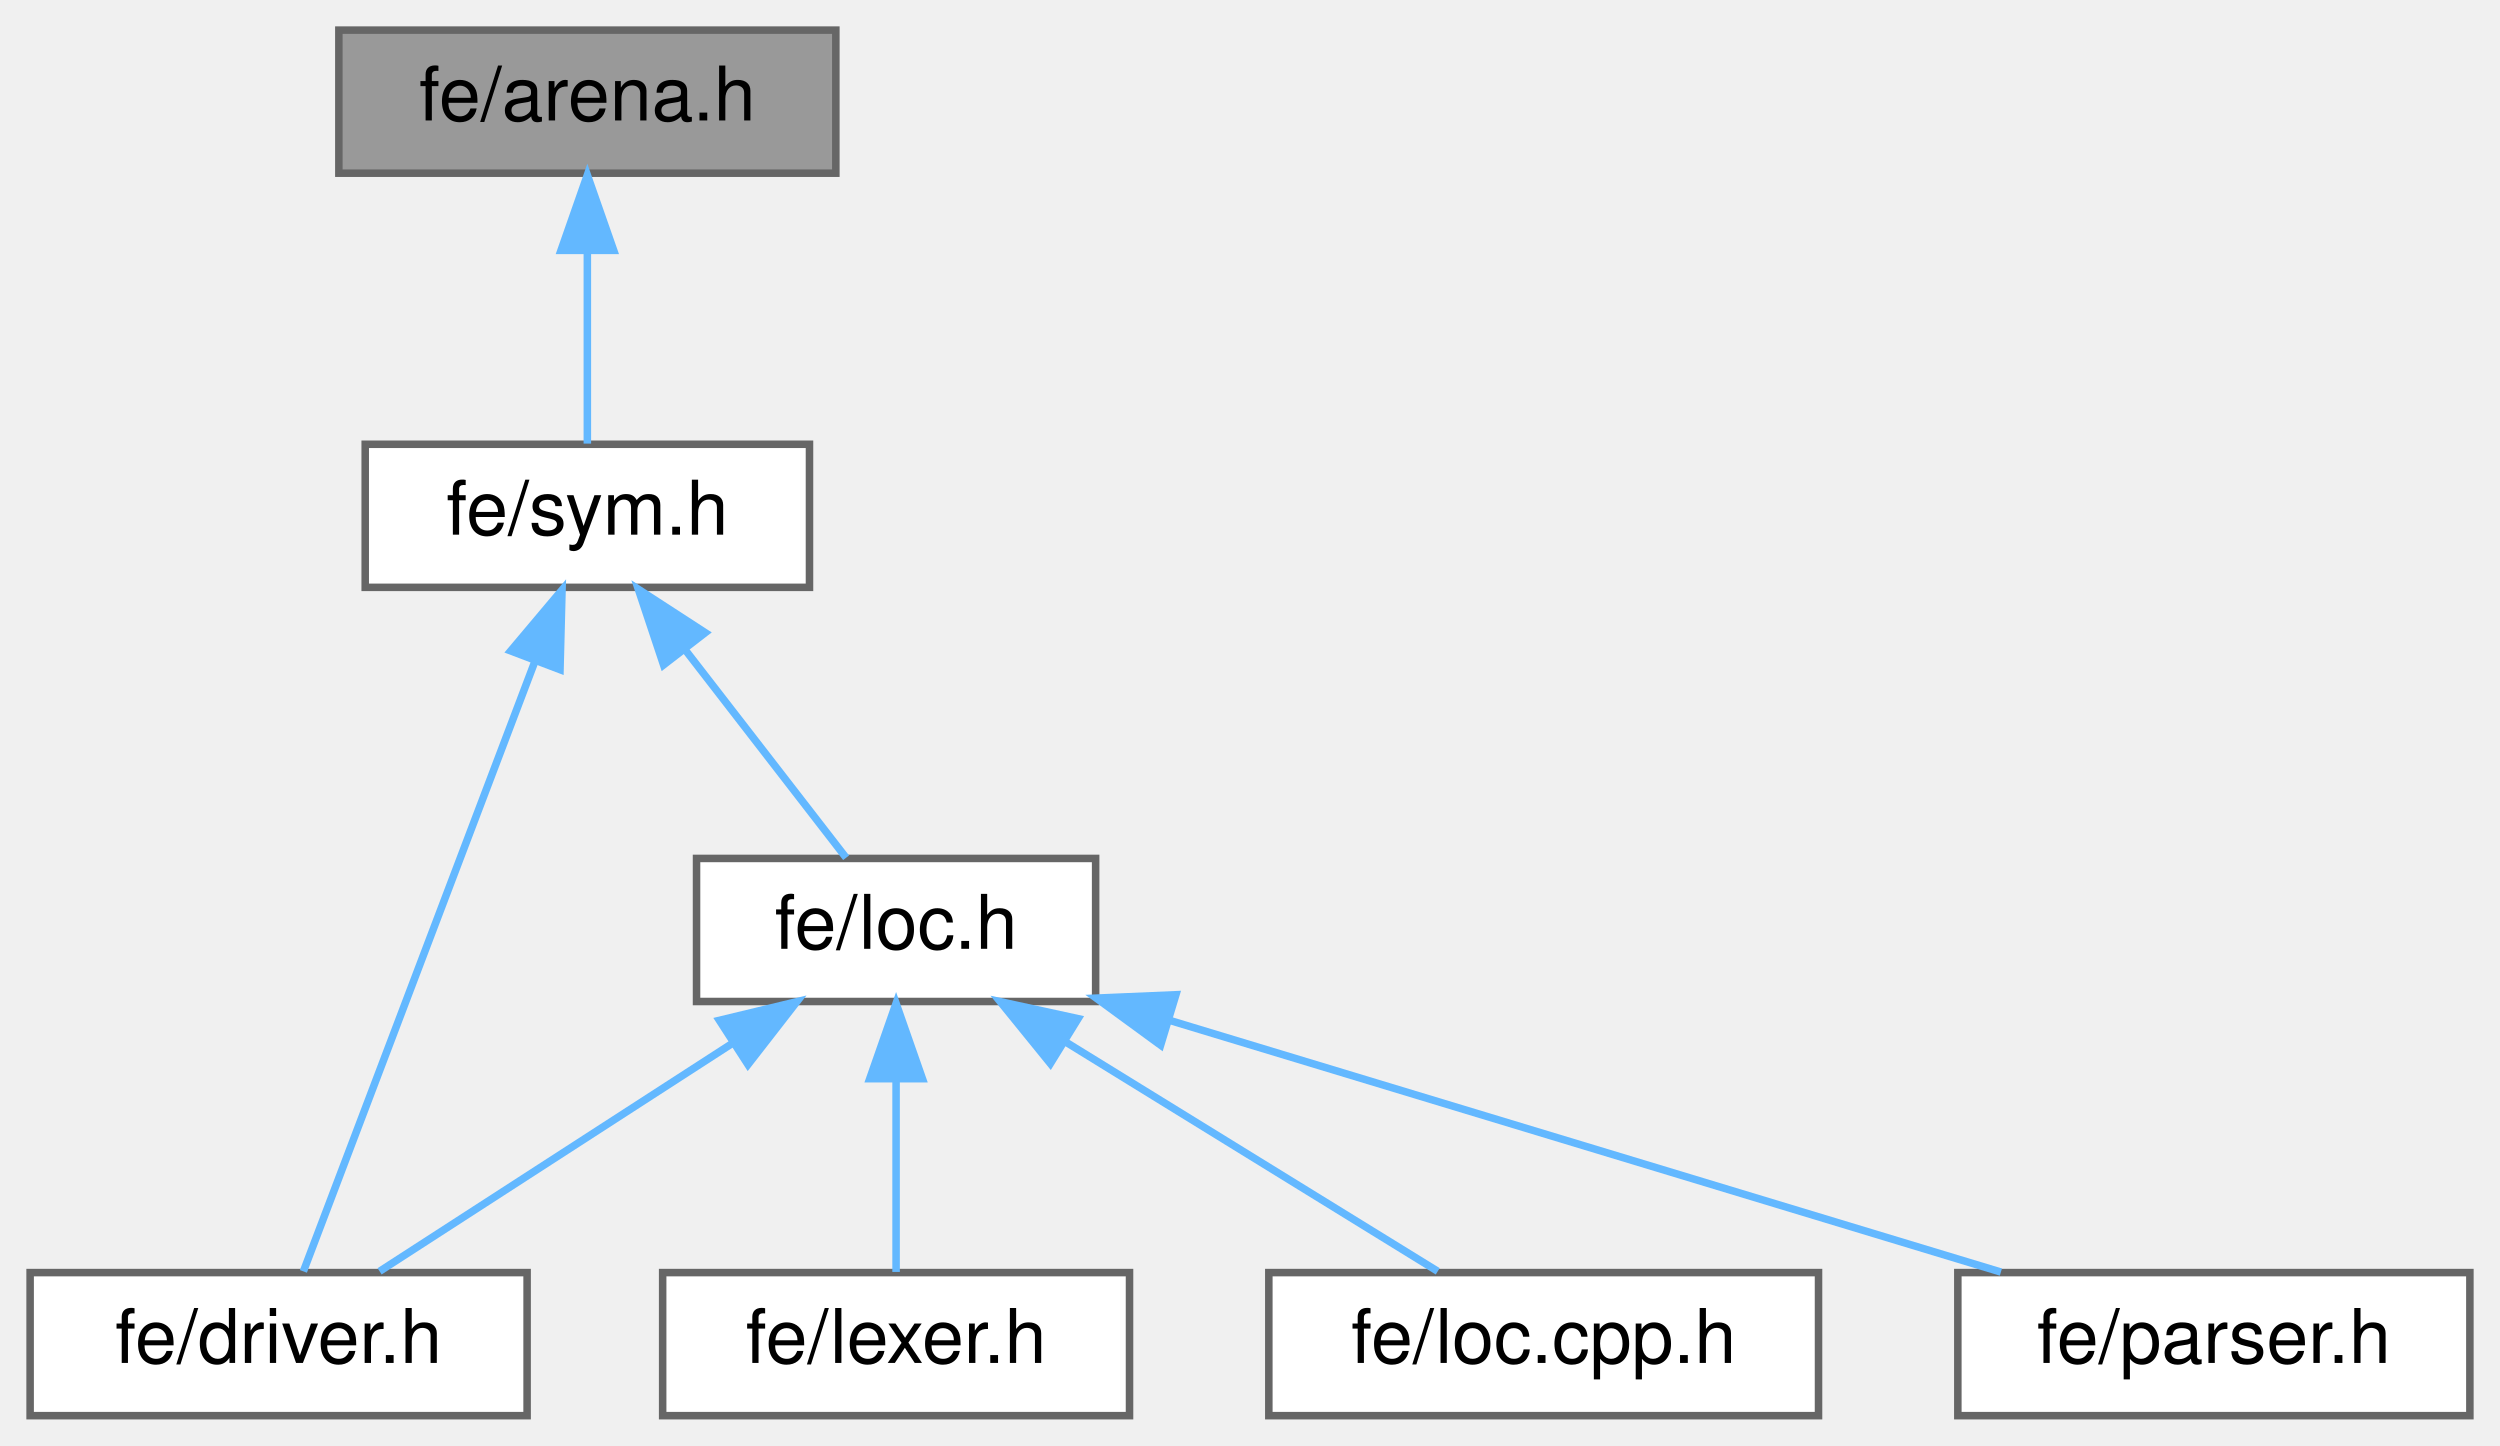
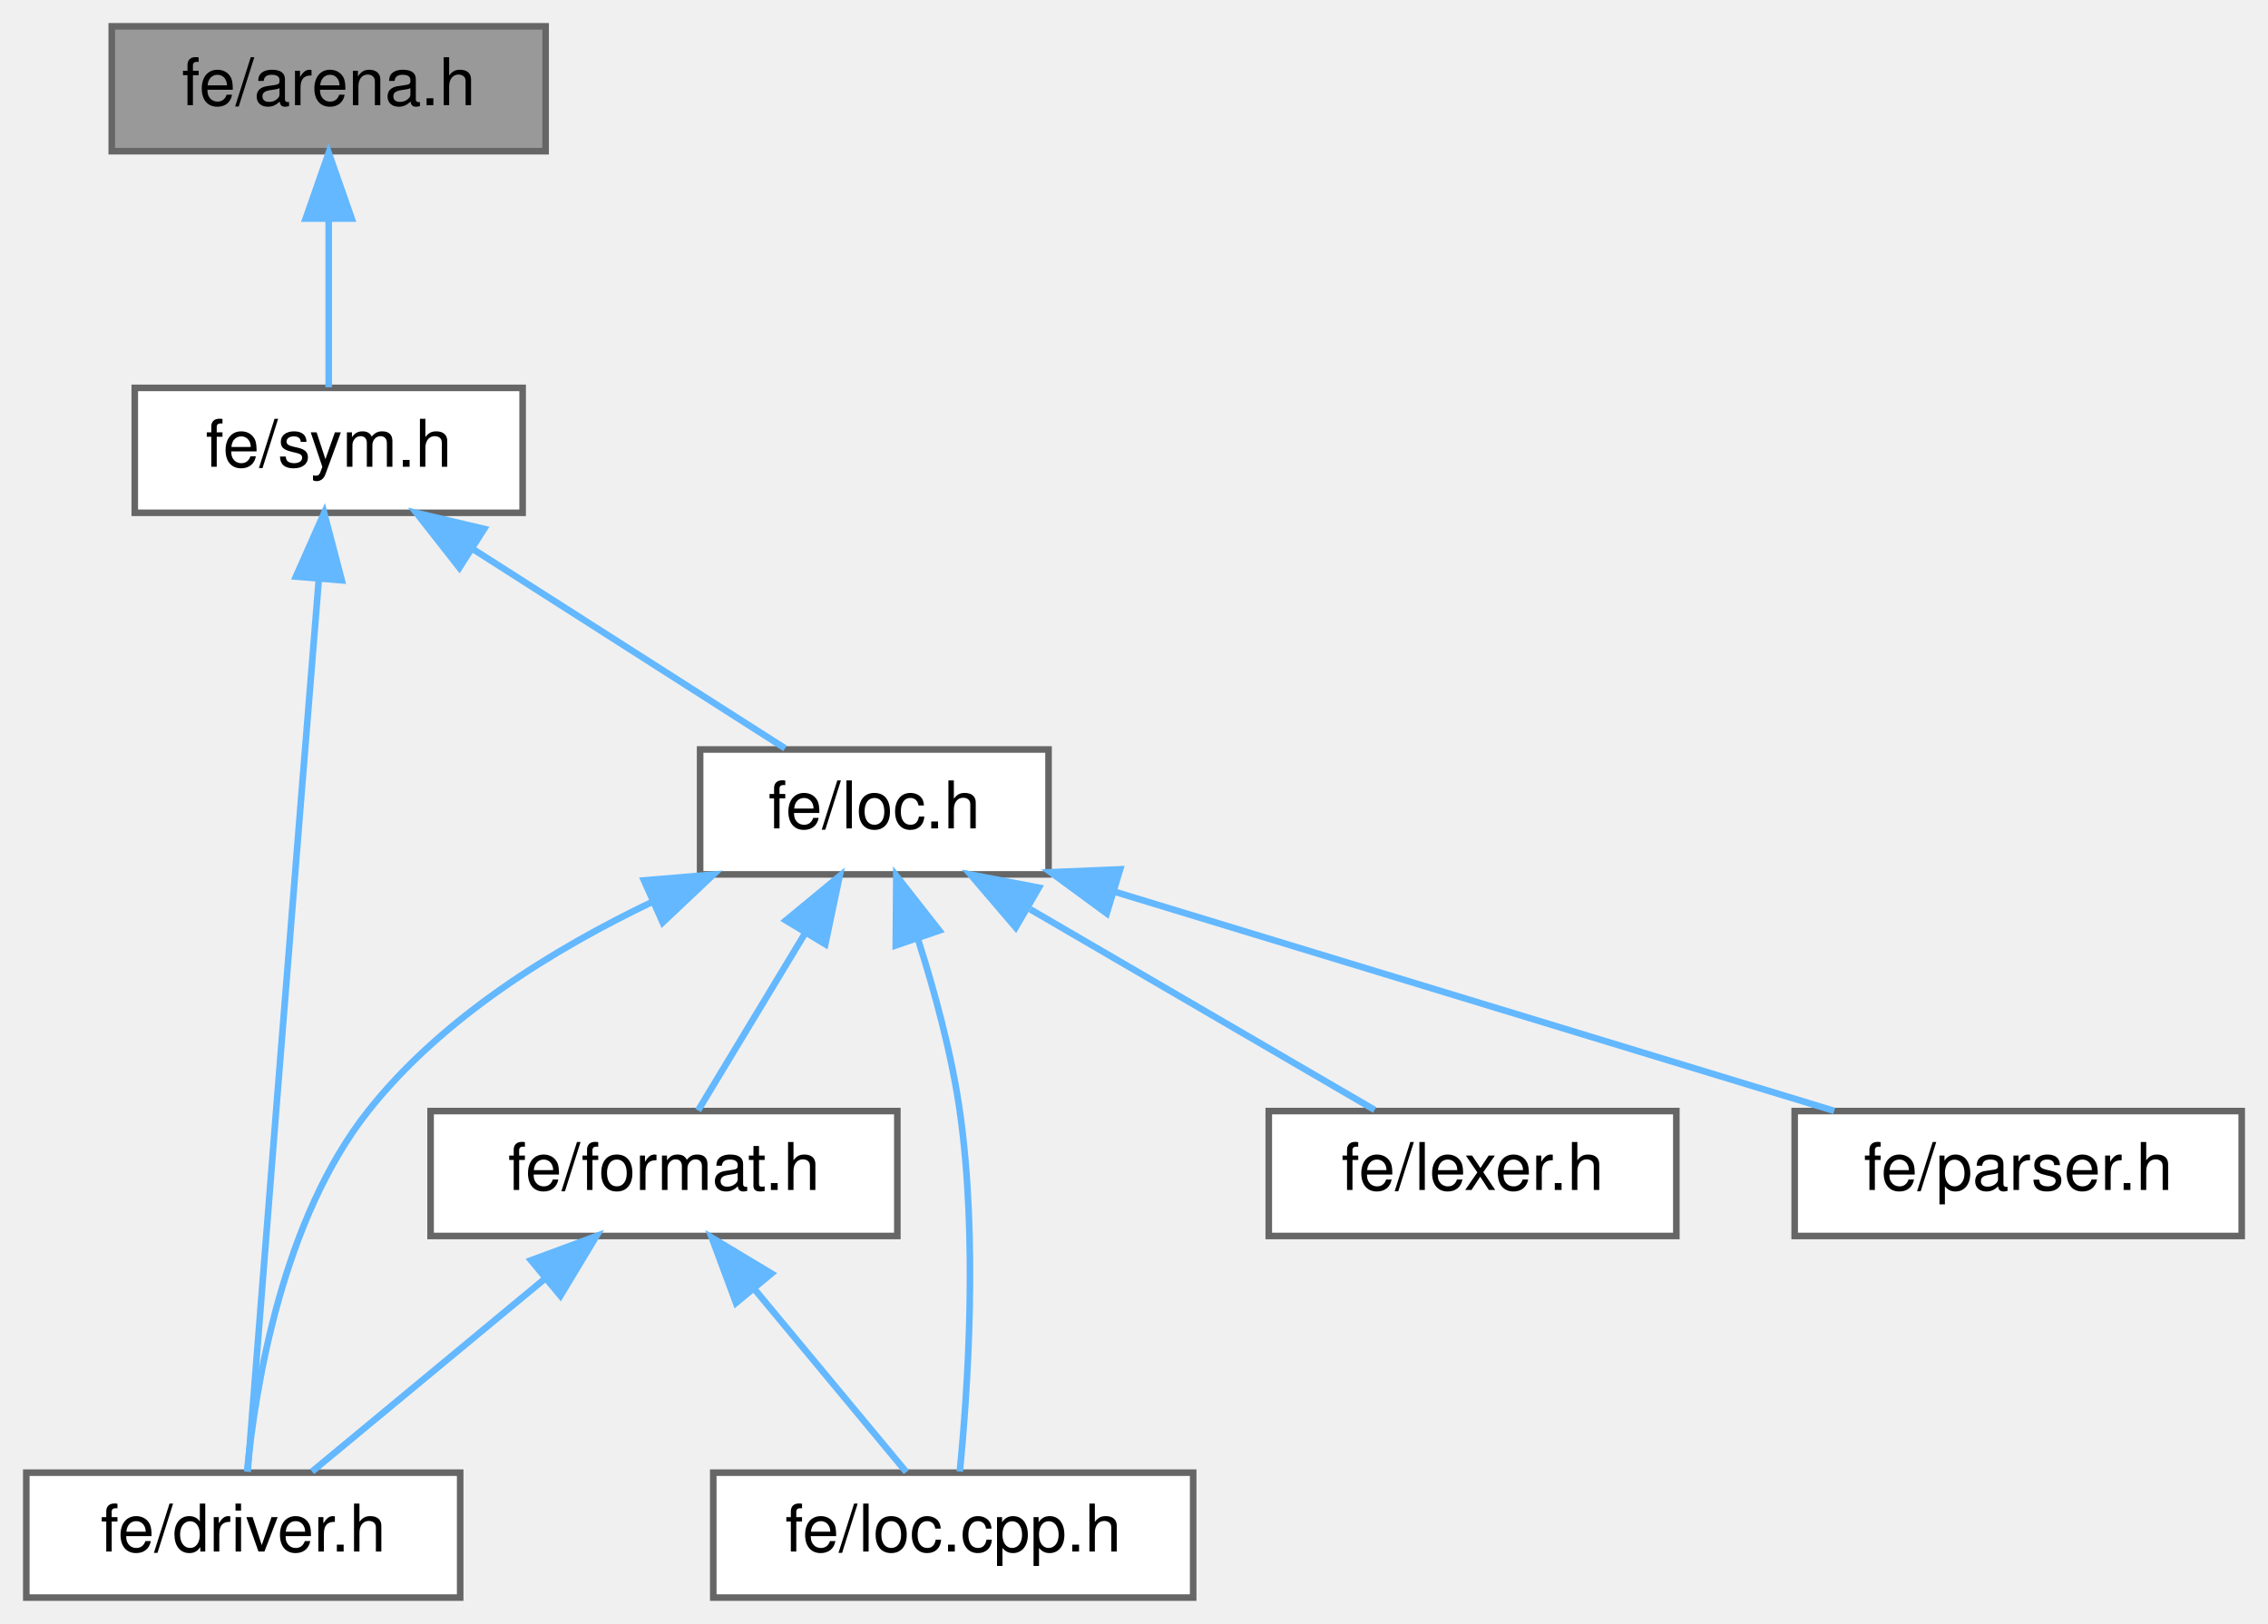
- <svg xmlns="http://www.w3.org/2000/svg" xmlns:xlink="http://www.w3.org/1999/xlink" width="332pt" height="192pt" viewBox="0.00 0.00 332.00 192.00">
-   <g id="graph0" class="graph" transform="scale(1 1) rotate(0) translate(4 188)">
+ <svg xmlns="http://www.w3.org/2000/svg" xmlns:xlink="http://www.w3.org/1999/xlink" width="345pt" height="247pt" viewBox="0.00 0.00 345.00 247.00">
+   <g id="graph0" class="graph" transform="scale(1 1) rotate(0) translate(4 243)">
    <g id="Node000001" class="node">
      <g id="a_Node000001">
        <a xlink:title=" ">
-           <polygon fill="#999999" stroke="#666666" points="107,-184 41,-184 41,-165 107,-165 107,-184" />
-           <text text-anchor="middle" x="74" y="-172" font-family="Helvetica,sans-Serif" font-size="10.00">fe/arena.h</text>
+           <polygon fill="#999999" stroke="#666666" points="79,-239 13,-239 13,-220 79,-220 79,-239" />
+           <text text-anchor="middle" x="46" y="-227" font-family="Helvetica,sans-Serif" font-size="10.00">fe/arena.h</text>
        </a>
      </g>
    </g>
    <g id="Node000002" class="node">
      <g id="a_Node000002">
        <a xlink:href="sym_8h.html" target="_top" xlink:title=" ">
-           <polygon fill="white" stroke="#666666" points="103.5,-129 44.5,-129 44.5,-110 103.5,-110 103.5,-129" />
-           <text text-anchor="middle" x="74" y="-117" font-family="Helvetica,sans-Serif" font-size="10.00">fe/sym.h</text>
+           <polygon fill="white" stroke="#666666" points="75.5,-184 16.5,-184 16.5,-165 75.5,-165 75.5,-184" />
+           <text text-anchor="middle" x="46" y="-172" font-family="Helvetica,sans-Serif" font-size="10.00">fe/sym.h</text>
        </a>
      </g>
    </g>
    <g id="edge1_Node000001_Node000002" class="edge">
      <g id="a_edge1_Node000001_Node000002">
        <a xlink:title=" ">
-           <path fill="none" stroke="#63b8ff" d="M74,-154.66C74,-145.93 74,-135.99 74,-129.09" />
-           <polygon fill="#63b8ff" stroke="#63b8ff" points="70.5,-154.75 74,-164.75 77.5,-154.75 70.5,-154.75" />
+           <path fill="none" stroke="#63b8ff" d="M46,-209.66C46,-200.93 46,-190.99 46,-184.09" />
+           <polygon fill="#63b8ff" stroke="#63b8ff" points="42.5,-209.75 46,-219.75 49.5,-209.75 42.5,-209.75" />
        </a>
      </g>
    </g>
    <g id="Node000003" class="node">
      <g id="a_Node000003">
        <a xlink:href="driver_8h.html" target="_top" xlink:title=" ">
          <polygon fill="white" stroke="#666666" points="66,-19 0,-19 0,0 66,0 66,-19" />
          <text text-anchor="middle" x="33" y="-7" font-family="Helvetica,sans-Serif" font-size="10.00">fe/driver.h</text>
        </a>
      </g>
    </g>
    <g id="edge2_Node000002_Node000003" class="edge">
      <g id="a_edge2_Node000002_Node000003">
        <a xlink:title=" ">
-           <path fill="none" stroke="#63b8ff" d="M67.02,-100.12C58.08,-76.56 42.93,-36.66 36.29,-19.16" />
-           <polygon fill="#63b8ff" stroke="#63b8ff" points="63.82,-101.56 70.64,-109.66 70.37,-99.07 63.82,-101.56" />
+           <path fill="none" stroke="#63b8ff" d="M44.49,-154.8C42.87,-134.8 40.24,-102.16 38,-74 36.44,-54.38 34.63,-31.34 33.67,-19.13" />
+           <polygon fill="#63b8ff" stroke="#63b8ff" points="41.02,-155.3 45.31,-164.98 47.99,-154.73 41.02,-155.3" />
        </a>
      </g>
    </g>
    <g id="Node000004" class="node">
      <g id="a_Node000004">
        <a xlink:href="loc_8h.html" target="_top" xlink:title=" ">
-           <polygon fill="white" stroke="#666666" points="141.5,-74 88.5,-74 88.5,-55 141.5,-55 141.5,-74" />
-           <text text-anchor="middle" x="115" y="-62" font-family="Helvetica,sans-Serif" font-size="10.00">fe/loc.h</text>
+           <polygon fill="white" stroke="#666666" points="155.5,-129 102.5,-129 102.5,-110 155.5,-110 155.5,-129" />
+           <text text-anchor="middle" x="129" y="-117" font-family="Helvetica,sans-Serif" font-size="10.00">fe/loc.h</text>
        </a>
      </g>
    </g>
    <g id="edge3_Node000002_Node000004" class="edge">
      <g id="a_edge3_Node000002_Node000004">
        <a xlink:title=" ">
-           <path fill="none" stroke="#63b8ff" d="M87.02,-101.67C94.12,-92.5 102.6,-81.52 108.36,-74.09" />
-           <polygon fill="#63b8ff" stroke="#63b8ff" points="84.12,-99.7 80.77,-109.75 89.66,-103.98 84.12,-99.7" />
+           <path fill="none" stroke="#63b8ff" d="M68.04,-159.42C83.11,-149.81 102.59,-137.37 115.42,-129.17" />
+           <polygon fill="#63b8ff" stroke="#63b8ff" points="65.88,-156.65 59.34,-164.98 69.65,-162.55 65.88,-156.65" />
        </a>
      </g>
    </g>
    <g id="edge4_Node000004_Node000003" class="edge">
      <g id="a_edge4_Node000004_Node000003">
        <a xlink:title=" ">
-           <path fill="none" stroke="#63b8ff" d="M93.22,-49.42C78.34,-39.81 59.09,-27.37 46.41,-19.17" />
-           <polygon fill="#63b8ff" stroke="#63b8ff" points="91.53,-52.5 101.83,-54.98 95.33,-46.62 91.53,-52.5" />
+           <path fill="none" stroke="#63b8ff" d="M95.36,-105.88C80.18,-98.64 63.18,-88.15 52,-74 39.02,-57.57 34.89,-32.41 33.59,-19.23" />
+           <polygon fill="#63b8ff" stroke="#63b8ff" points="93.96,-109.09 104.52,-109.97 96.81,-102.69 93.96,-109.09" />
        </a>
      </g>
    </g>
    <g id="Node000005" class="node">
      <g id="a_Node000005">
-         <a xlink:href="lexer_8h.html" target="_top" xlink:title=" ">
-           <polygon fill="white" stroke="#666666" points="146,-19 84,-19 84,0 146,0 146,-19" />
-           <text text-anchor="middle" x="115" y="-7" font-family="Helvetica,sans-Serif" font-size="10.00">fe/lexer.h</text>
+         <a xlink:href="format_8h.html" target="_top" xlink:title=" ">
+           <polygon fill="white" stroke="#666666" points="132.5,-74 61.5,-74 61.5,-55 132.5,-55 132.5,-74" />
+           <text text-anchor="middle" x="97" y="-62" font-family="Helvetica,sans-Serif" font-size="10.00">fe/format.h</text>
        </a>
      </g>
    </g>
    <g id="edge5_Node000004_Node000005" class="edge">
      <g id="a_edge5_Node000004_Node000005">
        <a xlink:title=" ">
-           <path fill="none" stroke="#63b8ff" d="M115,-44.66C115,-35.93 115,-25.99 115,-19.09" />
-           <polygon fill="#63b8ff" stroke="#63b8ff" points="111.5,-44.75 115,-54.75 118.5,-44.75 111.5,-44.75" />
+           <path fill="none" stroke="#63b8ff" d="M118.5,-101.1C113.03,-92.04 106.58,-81.37 102.19,-74.09" />
+           <polygon fill="#63b8ff" stroke="#63b8ff" points="115.55,-103 123.72,-109.75 121.54,-99.38 115.55,-103" />
        </a>
      </g>
    </g>
    <g id="Node000006" class="node">
      <g id="a_Node000006">
        <a xlink:href="loc_8cpp_8h.html" target="_top" xlink:title=" ">
-           <polygon fill="white" stroke="#666666" points="237.5,-19 164.5,-19 164.5,0 237.5,0 237.5,-19" />
-           <text text-anchor="middle" x="201" y="-7" font-family="Helvetica,sans-Serif" font-size="10.00">fe/loc.cpp.h</text>
+           <polygon fill="white" stroke="#666666" points="177.5,-19 104.5,-19 104.5,0 177.5,0 177.5,-19" />
+           <text text-anchor="middle" x="141" y="-7" font-family="Helvetica,sans-Serif" font-size="10.00">fe/loc.cpp.h</text>
        </a>
      </g>
    </g>
-     <g id="edge6_Node000004_Node000006" class="edge">
-       <g id="a_edge6_Node000004_Node000006">
+     <g id="edge9_Node000004_Node000006" class="edge">
+       <g id="a_edge9_Node000004_Node000006">
        <a xlink:title=" ">
-           <path fill="none" stroke="#63b8ff" d="M137.4,-49.7C153.07,-40.04 173.51,-27.44 186.93,-19.17" />
-           <polygon fill="#63b8ff" stroke="#63b8ff" points="135.49,-46.76 128.82,-54.98 139.17,-52.72 135.49,-46.76" />
+           <path fill="none" stroke="#63b8ff" d="M135.64,-100.14C138.17,-92.21 140.75,-82.76 142,-74 144.78,-54.57 143.21,-31.46 142,-19.18" />
+           <polygon fill="#63b8ff" stroke="#63b8ff" points="132.26,-99.2 132.34,-109.8 138.88,-101.46 132.26,-99.2" />
        </a>
      </g>
    </g>
    <g id="Node000007" class="node">
      <g id="a_Node000007">
-         <a xlink:href="parser_8h.html" target="_top" xlink:title=" ">
-           <polygon fill="white" stroke="#666666" points="324,-19 256,-19 256,0 324,0 324,-19" />
-           <text text-anchor="middle" x="290" y="-7" font-family="Helvetica,sans-Serif" font-size="10.00">fe/parser.h</text>
+         <a xlink:href="lexer_8h.html" target="_top" xlink:title=" ">
+           <polygon fill="white" stroke="#666666" points="251,-74 189,-74 189,-55 251,-55 251,-74" />
+           <text text-anchor="middle" x="220" y="-62" font-family="Helvetica,sans-Serif" font-size="10.00">fe/lexer.h</text>
        </a>
      </g>
    </g>
-     <g id="edge7_Node000004_Node000007" class="edge">
-       <g id="a_edge7_Node000004_Node000007">
+     <g id="edge8_Node000004_Node000007" class="edge">
+       <g id="a_edge8_Node000004_Node000007">
        <a xlink:title=" ">
-           <path fill="none" stroke="#63b8ff" d="M151.24,-52.52C184.03,-42.59 231.66,-28.17 261.72,-19.07" />
-           <polygon fill="#63b8ff" stroke="#63b8ff" points="150.13,-49.2 141.58,-55.45 152.16,-55.9 150.13,-49.2" />
+           <path fill="none" stroke="#63b8ff" d="M152.7,-104.7C169.28,-95.04 190.91,-82.44 205.11,-74.17" />
+           <polygon fill="#63b8ff" stroke="#63b8ff" points="150.5,-101.93 143.62,-109.98 154.02,-107.98 150.5,-101.93" />
+         </a>
+       </g>
+     </g>
+     <g id="Node000008" class="node">
+       <g id="a_Node000008">
+         <a xlink:href="parser_8h.html" target="_top" xlink:title=" ">
+           <polygon fill="white" stroke="#666666" points="337,-74 269,-74 269,-55 337,-55 337,-74" />
+           <text text-anchor="middle" x="303" y="-62" font-family="Helvetica,sans-Serif" font-size="10.00">fe/parser.h</text>
+         </a>
+       </g>
+     </g>
+     <g id="edge10_Node000004_Node000008" class="edge">
+       <g id="a_edge10_Node000004_Node000008">
+         <a xlink:title=" ">
+           <path fill="none" stroke="#63b8ff" d="M165.43,-107.4C198.07,-97.46 245.25,-83.09 275.01,-74.03" />
+           <polygon fill="#63b8ff" stroke="#63b8ff" points="164.35,-104.07 155.81,-110.33 166.39,-110.77 164.35,-104.07" />
+         </a>
+       </g>
+     </g>
+     <g id="edge6_Node000005_Node000003" class="edge">
+       <g id="a_edge6_Node000005_Node000003">
+         <a xlink:title=" ">
+           <path fill="none" stroke="#63b8ff" d="M79.01,-48.6C67.54,-39.11 53.09,-27.13 43.47,-19.17" />
+           <polygon fill="#63b8ff" stroke="#63b8ff" points="76.78,-51.3 86.72,-54.98 81.25,-45.91 76.78,-51.3" />
+         </a>
+       </g>
+     </g>
+     <g id="edge7_Node000005_Node000006" class="edge">
+       <g id="a_edge7_Node000005_Node000006">
+         <a xlink:title=" ">
+           <path fill="none" stroke="#63b8ff" d="M110.73,-46.96C118.4,-37.72 127.63,-26.6 133.87,-19.09" />
+           <polygon fill="#63b8ff" stroke="#63b8ff" points="107.96,-44.82 104.27,-54.75 113.35,-49.29 107.96,-44.82" />
        </a>
      </g>
    </g>
  </g>
</svg>
